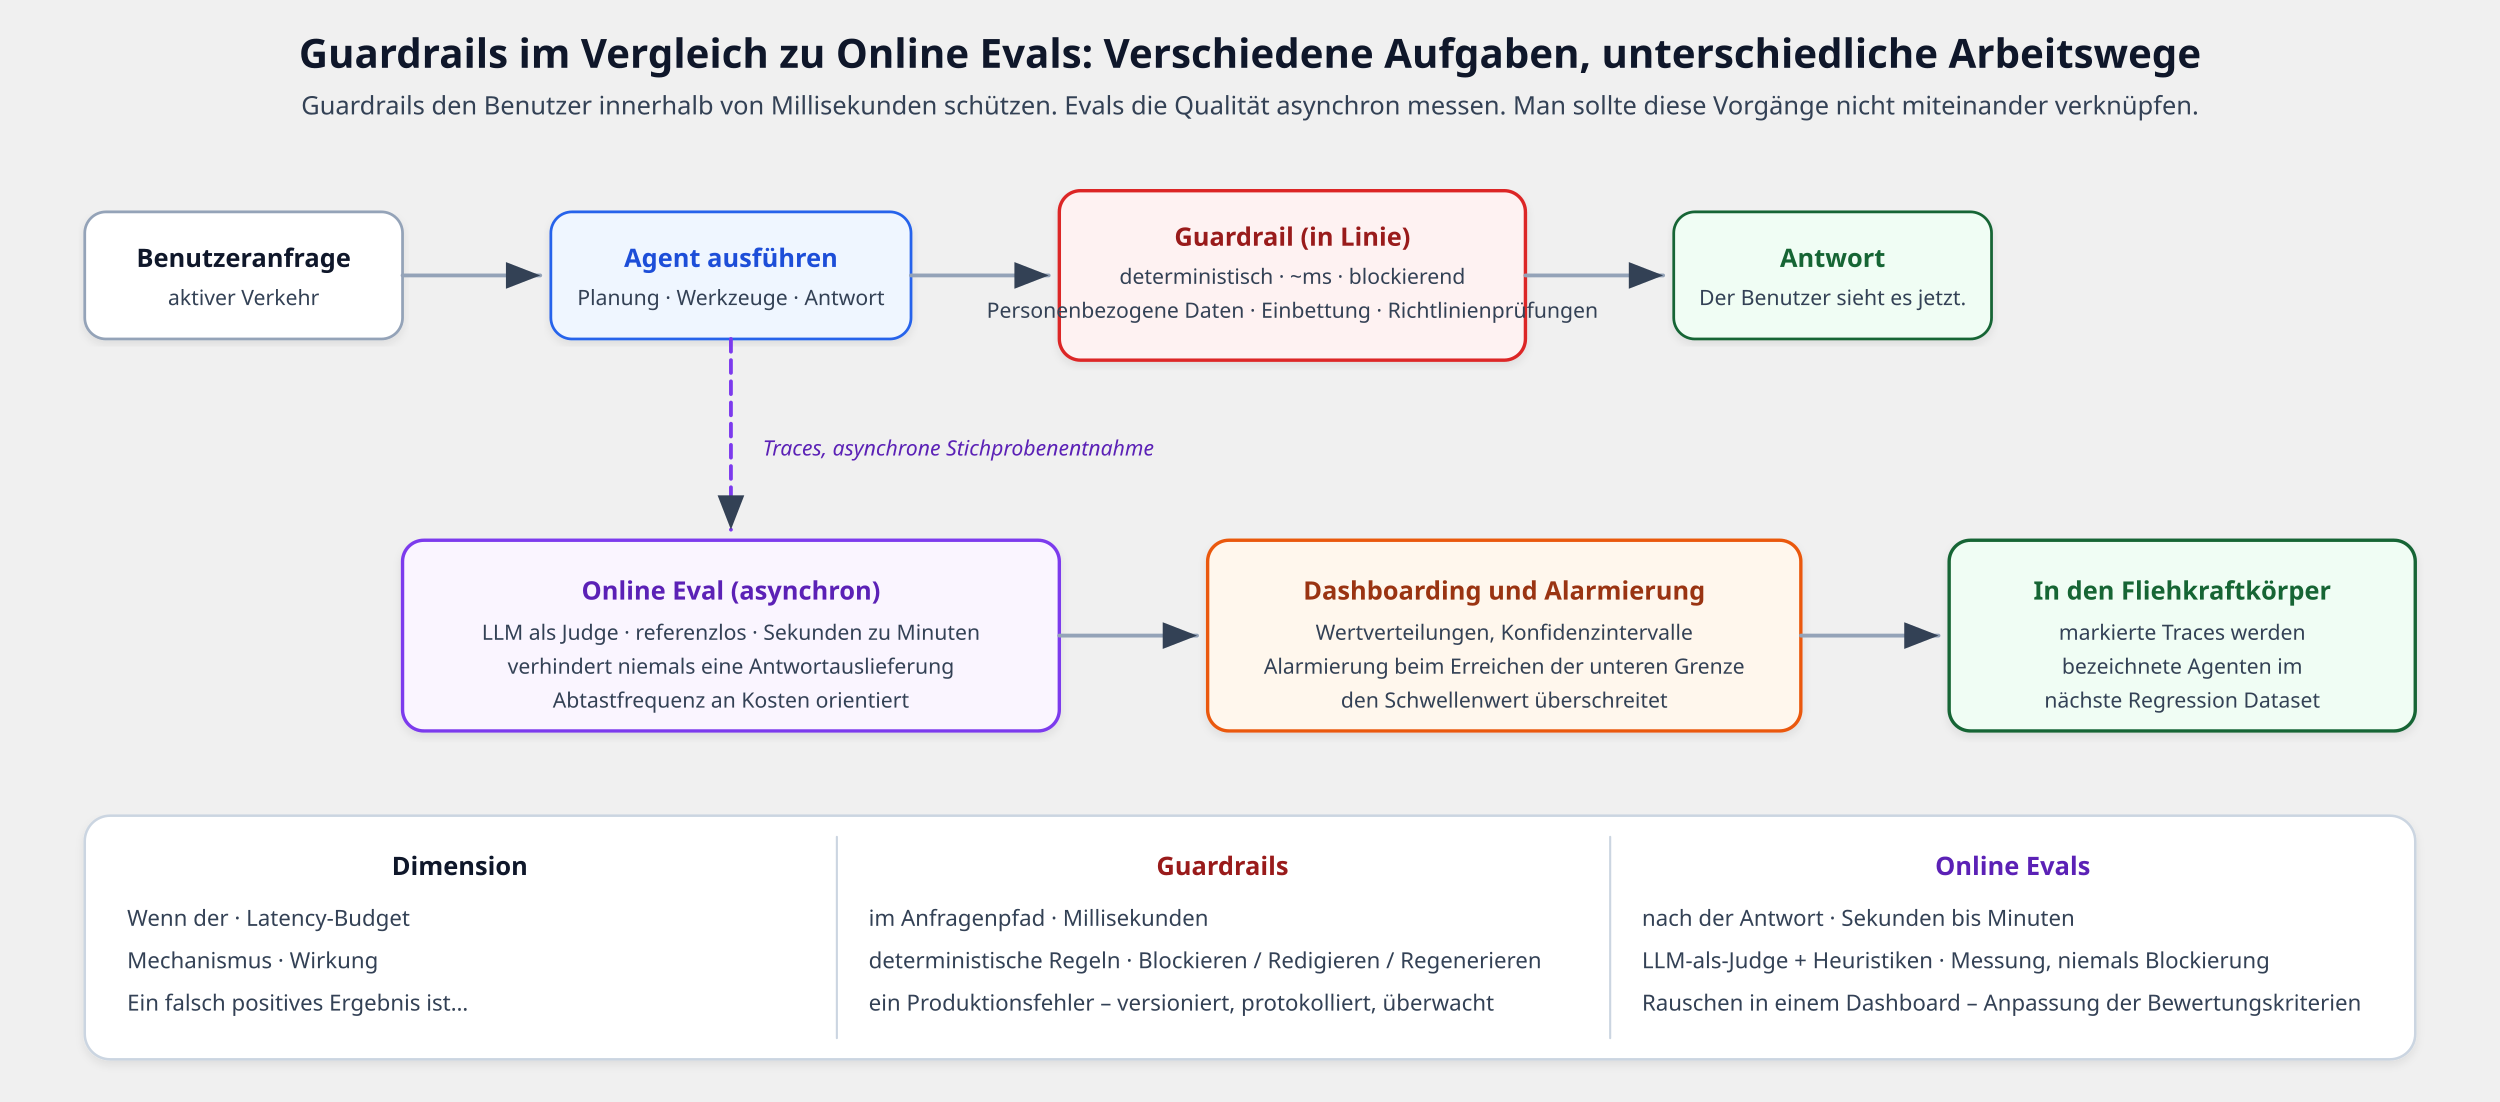
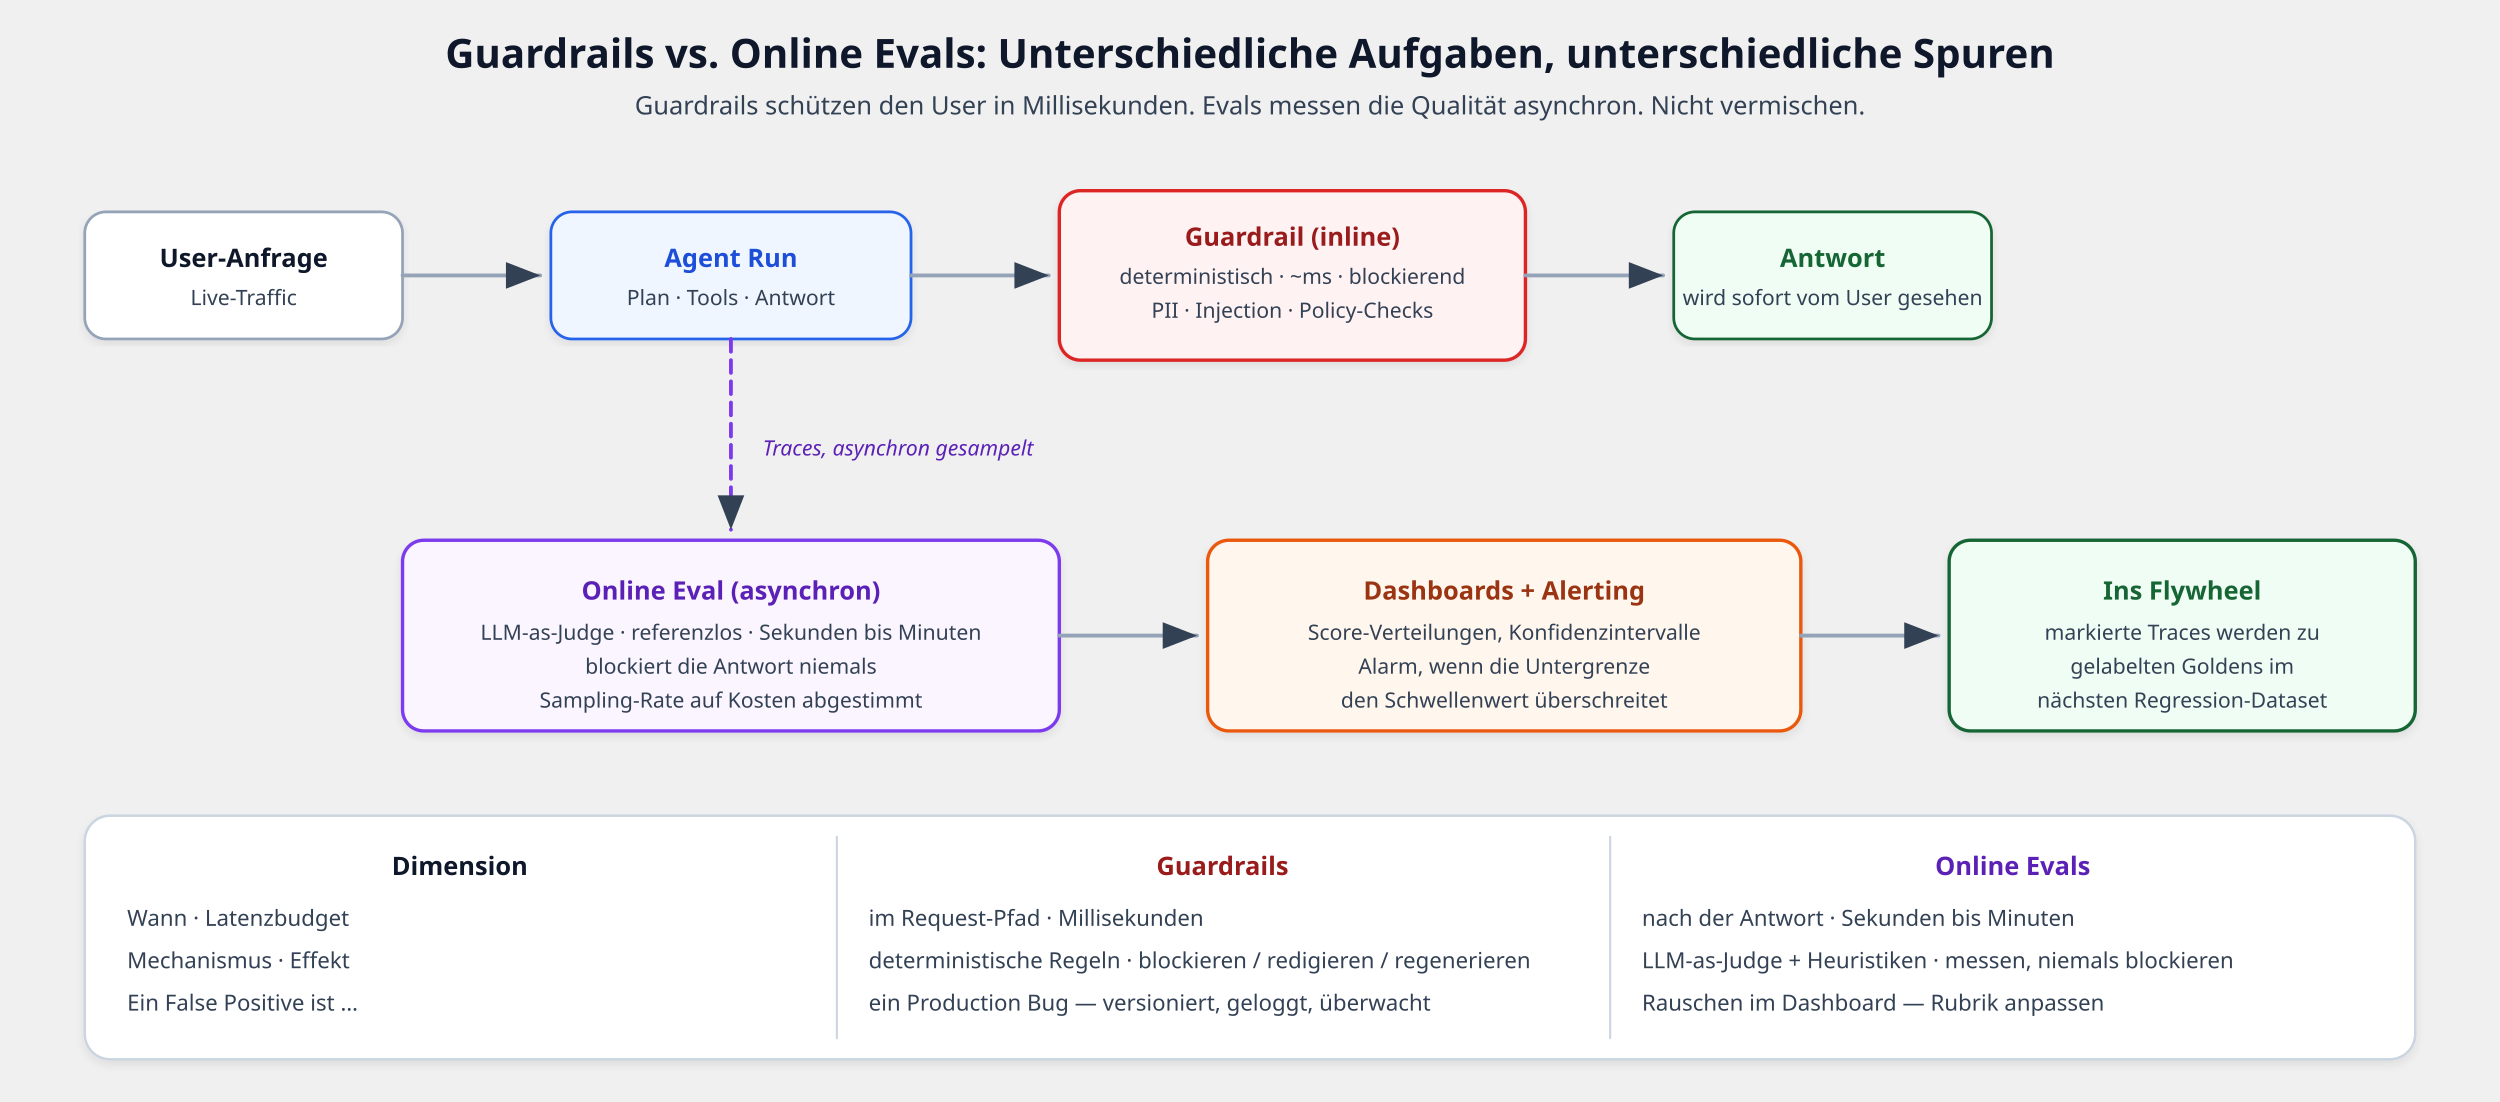
<svg xmlns="http://www.w3.org/2000/svg" viewBox="0 0 1180 520" font-family="'Segoe UI', system-ui, -apple-system, sans-serif" role="img" aria-label="Guardrails versus online evals" data-visual-system="evidence-plate-v1" preserveAspectRatio="xMidYMid meet" shape-rendering="geometricPrecision" text-rendering="geometricPrecision">
  <defs>
    <marker id="arrG" markerWidth="9" markerHeight="7" refX="9" refY="3.5" orient="auto">
      <path d="M0,0 L9,3.5 L0,7 Z" fill="#334155" />
    </marker>
    <filter id="shadowG" x="-2%" y="-2%" width="104%" height="108%">
      <feDropShadow dx="0" dy="2" stdDeviation="2" flood-opacity="0.08" />
    </filter>
  </defs>
  <style data-visual-system="evidence-plate-v1">
    * { animation: none !important; }
    .anim-box, .bar, .bar-text, .seq-item, .t-box, .flow { opacity: 1 !important; transform: none !important; }
    path, line, polyline { stroke-linecap: round; stroke-linejoin: round; }
  </style>
-   <text y="32" text-anchor="middle" font-size="19" font-weight="700" fill="#0f172a" x="590">Guardrails im Vergleich zu Online Evals: Verschiedene Aufgaben, unterschiedliche Arbeitswege</text>
-   <text y="54" text-anchor="middle" font-size="12" fill="#334155" x="590">Guardrails den Benutzer innerhalb von Millisekunden schützen. Evals die Qualität asynchron messen. Man sollte diese Vorgänge nicht miteinander verknüpfen.</text>
+   <text y="32" text-anchor="middle" font-size="19" font-weight="700" fill="#0f172a" x="590">Guardrails vs. Online Evals: Unterschiedliche Aufgaben, unterschiedliche Spuren</text>
+   <text y="54" text-anchor="middle" font-size="12" fill="#334155" x="590">Guardrails schützen den User in Millisekunden. Evals messen die Qualität asynchron. Nicht vermischen.</text>
  <rect x="40" y="100" width="150" height="60" rx="10" fill="#ffffff" stroke="#94a3b8" stroke-width="1.3" filter="url(#shadowG)" />
-   <text y="126" text-anchor="middle" font-size="12" font-weight="700" fill="#0f172a" x="115">Benutzeranfrage</text>
-   <text y="144" text-anchor="middle" font-size="10" fill="#334155" x="115">aktiver Verkehr</text>
+   <text y="126" text-anchor="middle" font-size="12" font-weight="700" fill="#0f172a" x="115">User-Anfrage</text>
+   <text y="144" text-anchor="middle" font-size="10" fill="#334155" x="115">Live-Traffic</text>
  <line x1="190" y1="130" x2="255" y2="130" stroke="#94a3b8" stroke-width="1.8" marker-end="url(#arrG)" />
  <rect x="260" y="100" width="170" height="60" rx="10" fill="#eff6ff" stroke="#2563eb" stroke-width="1.3" filter="url(#shadowG)" />
-   <text y="126" text-anchor="middle" font-size="12" font-weight="700" fill="#1d4ed8" x="345">Agent ausführen</text>
-   <text y="144" text-anchor="middle" font-size="10" fill="#334155" x="345">Planung · Werkzeuge · Antwort</text>
+   <text y="126" text-anchor="middle" font-size="12" font-weight="700" fill="#1d4ed8" x="345">Agent Run</text>
+   <text y="144" text-anchor="middle" font-size="10" fill="#334155" x="345">Plan · Tools · Antwort</text>
  <line x1="430" y1="130" x2="495" y2="130" stroke="#94a3b8" stroke-width="1.8" marker-end="url(#arrG)" />
  <rect x="500" y="90" width="220" height="80" rx="10" fill="#fef2f2" stroke="#dc2626" stroke-width="1.6" filter="url(#shadowG)" />
-   <text y="116" text-anchor="middle" font-size="12" font-weight="700" fill="#991b1b" x="610">Guardrail (in Linie)</text>
+   <text y="116" text-anchor="middle" font-size="12" font-weight="700" fill="#991b1b" x="610">Guardrail (inline)</text>
  <text y="134" text-anchor="middle" font-size="10" fill="#334155" x="610">deterministisch · ~ms · blockierend</text>
-   <text y="150" text-anchor="middle" font-size="10" fill="#334155" x="610">Personenbezogene Daten · Einbettung · Richtlinienprüfungen</text>
+   <text y="150" text-anchor="middle" font-size="10" fill="#334155" x="610">PII · Injection · Policy-Checks</text>
  <line x1="720" y1="130" x2="785" y2="130" stroke="#94a3b8" stroke-width="1.8" marker-end="url(#arrG)" />
  <rect x="790" y="100" width="150" height="60" rx="10" fill="#f0fdf4" stroke="#166534" stroke-width="1.3" filter="url(#shadowG)" />
  <text y="126" text-anchor="middle" font-size="12" font-weight="700" fill="#166534" x="865">Antwort</text>
-   <text y="144" text-anchor="middle" font-size="10" fill="#334155" x="865">Der Benutzer sieht es jetzt.</text>
+   <text y="144" text-anchor="middle" font-size="10" fill="#334155" x="865">wird sofort vom User gesehen</text>
  <path d="M 345 160 L 345 250" fill="none" stroke="#7c3aed" stroke-width="1.8" stroke-dasharray="6,4" marker-end="url(#arrG)" />
-   <text y="215" font-size="10" font-style="italic" fill="#5b21b6" x="360">Traces, asynchrone Stichprobenentnahme</text>
+   <text y="215" font-size="10" font-style="italic" fill="#5b21b6" x="360">Traces, asynchron gesampelt</text>
  <rect x="190" y="255" width="310" height="90" rx="10" fill="#faf5ff" stroke="#7c3aed" stroke-width="1.6" filter="url(#shadowG)" />
  <text y="283" text-anchor="middle" font-size="12" font-weight="700" fill="#5b21b6" x="345">Online Eval (asynchron)</text>
-   <text y="302" text-anchor="middle" font-size="10" fill="#334155" x="345">LLM als Judge · referenzlos · Sekunden zu Minuten</text>
-   <text y="318" text-anchor="middle" font-size="10" fill="#334155" x="345">verhindert niemals eine Antwortauslieferung</text>
-   <text y="334" text-anchor="middle" font-size="10" fill="#334155" x="345">Abtastfrequenz an Kosten orientiert</text>
+   <text y="302" text-anchor="middle" font-size="10" fill="#334155" x="345">LLM-as-Judge · referenzlos · Sekunden bis Minuten</text>
+   <text y="318" text-anchor="middle" font-size="10" fill="#334155" x="345">blockiert die Antwort niemals</text>
+   <text y="334" text-anchor="middle" font-size="10" fill="#334155" x="345">Sampling-Rate auf Kosten abgestimmt</text>
  <line x1="500" y1="300" x2="565" y2="300" stroke="#94a3b8" stroke-width="1.8" marker-end="url(#arrG)" />
  <rect x="570" y="255" width="280" height="90" rx="10" fill="#fff7ed" stroke="#ea580c" stroke-width="1.6" filter="url(#shadowG)" />
-   <text y="283" text-anchor="middle" font-size="12" font-weight="700" fill="#9a3412" x="710">Dashboarding und Alarmierung</text>
-   <text y="302" text-anchor="middle" font-size="10" fill="#334155" x="710">Wertverteilungen, Konfidenzintervalle</text>
-   <text y="318" text-anchor="middle" font-size="10" fill="#334155" x="710">Alarmierung beim Erreichen der unteren Grenze</text>
+   <text y="283" text-anchor="middle" font-size="12" font-weight="700" fill="#9a3412" x="710">Dashboards + Alerting</text>
+   <text y="302" text-anchor="middle" font-size="10" fill="#334155" x="710">Score-Verteilungen, Konfidenzintervalle</text>
+   <text y="318" text-anchor="middle" font-size="10" fill="#334155" x="710">Alarm, wenn die Untergrenze</text>
  <text y="334" text-anchor="middle" font-size="10" fill="#334155" x="710">den Schwellenwert überschreitet</text>
  <line x1="850" y1="300" x2="915" y2="300" stroke="#94a3b8" stroke-width="1.8" marker-end="url(#arrG)" />
  <rect x="920" y="255" width="220" height="90" rx="10" fill="#f0fdf4" stroke="#166534" stroke-width="1.6" filter="url(#shadowG)" />
-   <text y="283" text-anchor="middle" font-size="12" font-weight="700" fill="#166534" x="1030">In den Fliehkraftkörper</text>
-   <text y="302" text-anchor="middle" font-size="10" fill="#334155" x="1030">markierte Traces werden</text>
-   <text y="318" text-anchor="middle" font-size="10" fill="#334155" x="1030">bezeichnete Agenten im</text>
-   <text y="334" text-anchor="middle" font-size="10" fill="#334155" x="1030">nächste Regression Dataset</text>
+   <text y="283" text-anchor="middle" font-size="12" font-weight="700" fill="#166534" x="1030">Ins Flywheel</text>
+   <text y="302" text-anchor="middle" font-size="10" fill="#334155" x="1030">markierte Traces werden zu</text>
+   <text y="318" text-anchor="middle" font-size="10" fill="#334155" x="1030">gelabelten Goldens im</text>
+   <text y="334" text-anchor="middle" font-size="10" fill="#334155" x="1030">nächsten Regression-Dataset</text>
  <rect x="40" y="385" width="1100" height="115" rx="12" fill="#ffffff" stroke="#cbd5e1" stroke-width="1.2" filter="url(#shadowG)" />
  <line x1="395" y1="395" x2="395" y2="490" stroke="#cbd5e1" stroke-width="1" />
  <line x1="760" y1="395" x2="760" y2="490" stroke="#cbd5e1" stroke-width="1" />
  <text y="413" text-anchor="middle" font-size="12" font-weight="700" fill="#0f172a" x="217">Dimension</text>
  <text y="413" text-anchor="middle" font-size="12" font-weight="700" fill="#991b1b" x="577">Guardrails</text>
  <text y="413" text-anchor="middle" font-size="12" font-weight="700" fill="#5b21b6" x="950">Online Evals</text>
-   <text y="437" font-size="10.5" fill="#334155" x="60">Wenn der · Latency-Budget</text>
-   <text y="437" font-size="10.5" fill="#334155" x="410">im Anfragenpfad · Millisekunden</text>
+   <text y="437" font-size="10.5" fill="#334155" x="60">Wann · Latenzbudget</text>
+   <text y="437" font-size="10.5" fill="#334155" x="410">im Request-Pfad · Millisekunden</text>
  <text y="437" font-size="10.5" fill="#334155" x="775">nach der Antwort · Sekunden bis Minuten</text>
-   <text y="457" font-size="10.5" fill="#334155" x="60">Mechanismus · Wirkung</text>
-   <text y="457" font-size="10.5" fill="#334155" x="410">deterministische Regeln · Blockieren / Redigieren / Regenerieren</text>
-   <text y="457" font-size="10.5" fill="#334155" x="775">LLM-als-Judge + Heuristiken · Messung, niemals Blockierung</text>
-   <text y="477" font-size="10.5" fill="#334155" x="60">Ein falsch positives Ergebnis ist…</text>
-   <text y="477" font-size="10.5" fill="#334155" x="410">ein Produktionsfehler – versioniert, protokolliert, überwacht</text>
-   <text y="477" font-size="10.5" fill="#334155" x="775">Rauschen in einem Dashboard – Anpassung der Bewertungskriterien</text>
+   <text y="457" font-size="10.5" fill="#334155" x="60">Mechanismus · Effekt</text>
+   <text y="457" font-size="10.5" fill="#334155" x="410">deterministische Regeln · blockieren / redigieren / regenerieren</text>
+   <text y="457" font-size="10.5" fill="#334155" x="775">LLM-as-Judge + Heuristiken · messen, niemals blockieren</text>
+   <text y="477" font-size="10.5" fill="#334155" x="60">Ein False Positive ist …</text>
+   <text y="477" font-size="10.5" fill="#334155" x="410">ein Production Bug — versioniert, geloggt, überwacht</text>
+   <text y="477" font-size="10.5" fill="#334155" x="775">Rauschen im Dashboard — Rubrik anpassen</text>
</svg>
